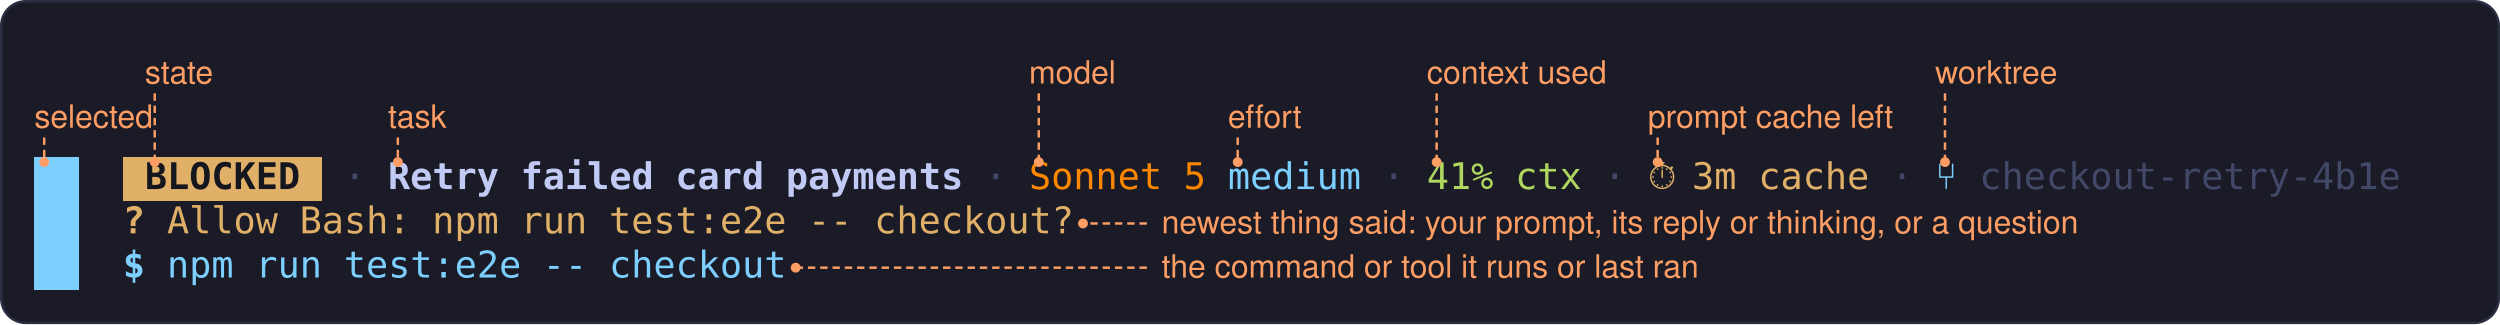
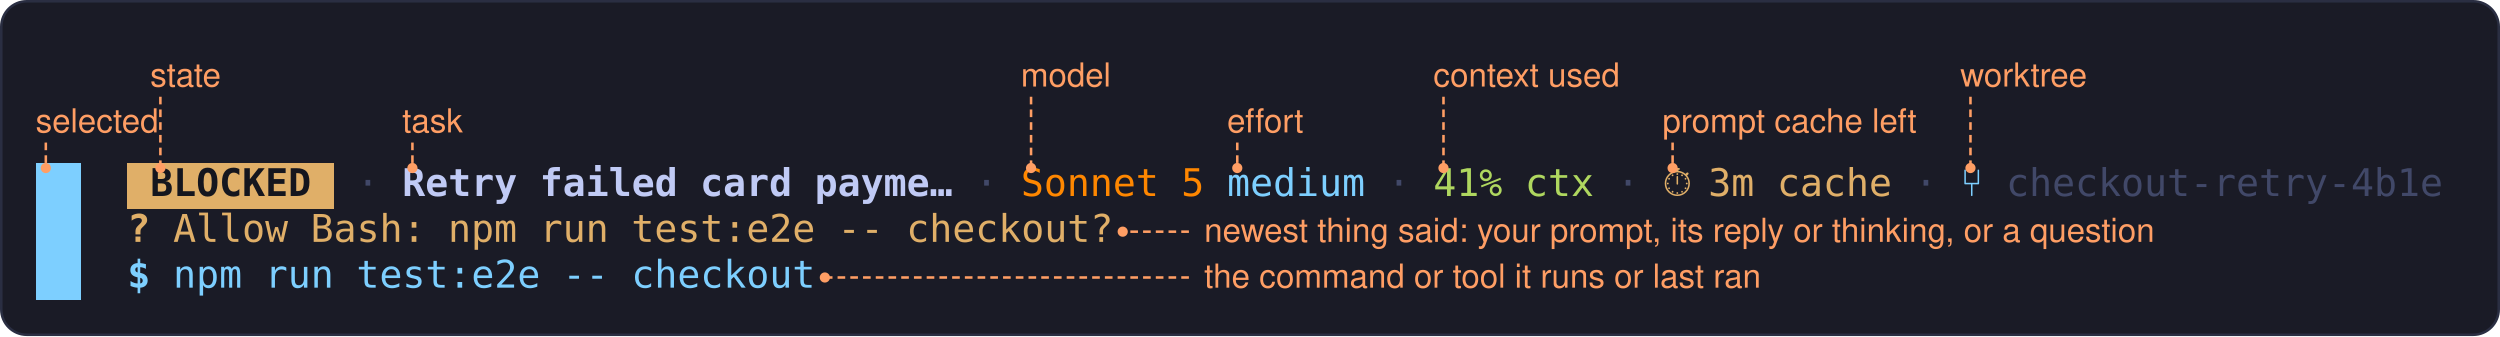
- <svg xmlns="http://www.w3.org/2000/svg" width="1018" height="132" viewBox="0 0 1018 132">
-   <rect x="0.5" y="0.5" width="1017" height="131" rx="10" fill="#1a1b26" stroke="#2a2e42" />
+ <svg xmlns="http://www.w3.org/2000/svg" width="982" height="132" viewBox="0 0 982 132">
+   <rect x="0.5" y="0.5" width="981" height="131" rx="10" fill="#1a1b26" stroke="#2a2e42" />
  <g transform="translate(14 64)" font-family="ui-monospace, SFMono-Regular, Menlo, Consolas, 'DejaVu Sans Mono', 'Liberation Mono', monospace" font-size="15">
    <rect x="36" y="0" width="81" height="18" fill="#e0af68" shape-rendering="crispEdges" />
    <rect x="0" y="0" width="9" height="18" fill="#7dcfff" shape-rendering="crispEdges" />
    <rect x="9" y="0" width="9" height="18" fill="#7dcfff" shape-rendering="crispEdges" />
    <text x="45 54 63 72 81 90 99" y="13" fill="#15161e" font-weight="bold">BLOCKED</text>
    <text x="126" y="13" fill="#414868">·</text>
    <text x="144 153 162 171 180" y="13" fill="#c0caf5" font-weight="bold">Retry</text>
    <text x="198 207 216 225 234 243" y="13" fill="#c0caf5" font-weight="bold">failed</text>
    <text x="261 270 279 288" y="13" fill="#c0caf5" font-weight="bold">card</text>
-     <text x="306 315 324 333 342 351 360 369" y="13" fill="#c0caf5" font-weight="bold">payments</text>
-     <text x="387" y="13" fill="#414868">·</text>
-     <text x="405 414 423 432 441 450" y="13" fill="#ff8700">Sonnet</text>
-     <text x="468" y="13" fill="#ff8700">5</text>
-     <text x="486 495 504 513 522 531" y="13" fill="#7dcfff">medium</text>
-     <text x="549" y="13" fill="#414868">·</text>
-     <text x="567 576 585" y="13" fill="#afd75f">41%</text>
-     <text x="603 612 621" y="13" fill="#afd75f">ctx</text>
-     <text x="639" y="13" fill="#414868">·</text>
-     <text x="657" y="13" fill="#e0af68">⏱</text>
-     <text x="675 684" y="13" fill="#e0af68">3m</text>
-     <text x="702 711 720 729 738" y="13" fill="#e0af68">cache</text>
-     <text x="756" y="13" fill="#414868">·</text>
-     <text x="774" y="13" fill="#7dcfff">⑂</text>
-     <text x="792 801 810 819 828 837 846 855 864 873 882 891 900 909 918 927 936 945 954" y="13" fill="#414868">checkout-retry-4b1e</text>
+     <text x="306 315 324 333 342 351" y="13" fill="#c0caf5" font-weight="bold">payme…</text>
+     <text x="369" y="13" fill="#414868">·</text>
+     <text x="387 396 405 414 423 432" y="13" fill="#ff8700">Sonnet</text>
+     <text x="450" y="13" fill="#ff8700">5</text>
+     <text x="468 477 486 495 504 513" y="13" fill="#7dcfff">medium</text>
+     <text x="531" y="13" fill="#414868">·</text>
+     <text x="549 558 567" y="13" fill="#afd75f">41%</text>
+     <text x="585 594 603" y="13" fill="#afd75f">ctx</text>
+     <text x="621" y="13" fill="#414868">·</text>
+     <text x="639" y="13" fill="#e0af68">⏱</text>
+     <text x="657 666" y="13" fill="#e0af68">3m</text>
+     <text x="684 693 702 711 720" y="13" fill="#e0af68">cache</text>
+     <text x="738" y="13" fill="#414868">·</text>
+     <text x="756" y="13" fill="#7dcfff">⑂</text>
+     <text x="774 783 792 801 810 819 828 837 846 855 864 873 882 891 900 909 918 927 936" y="13" fill="#414868">checkout-retry-4b1e</text>
    <rect x="0" y="18" width="9" height="18" fill="#7dcfff" shape-rendering="crispEdges" />
    <rect x="9" y="18" width="9" height="18" fill="#7dcfff" shape-rendering="crispEdges" />
    <text x="36" y="31" fill="#e0af68" font-weight="bold">?</text>
    <text x="54 63 72 81 90" y="31" fill="#e0af68">Allow</text>
    <text x="108 117 126 135 144" y="31" fill="#e0af68">Bash:</text>
    <text x="162 171 180" y="31" fill="#e0af68">npm</text>
    <text x="198 207 216" y="31" fill="#e0af68">run</text>
    <text x="234 243 252 261 270 279 288 297" y="31" fill="#e0af68">test:e2e</text>
    <text x="315 324" y="31" fill="#e0af68">--</text>
    <text x="342 351 360 369 378 387 396 405 414" y="31" fill="#e0af68">checkout?</text>
    <rect x="0" y="36" width="9" height="18" fill="#7dcfff" shape-rendering="crispEdges" />
    <rect x="9" y="36" width="9" height="18" fill="#7dcfff" shape-rendering="crispEdges" />
    <text x="36" y="49" fill="#7dcfff" font-weight="bold">$</text>
    <text x="54 63 72" y="49" fill="#7dcfff">npm</text>
    <text x="90 99 108" y="49" fill="#7dcfff">run</text>
    <text x="126 135 144 153 162 171 180 189" y="49" fill="#7dcfff">test:e2e</text>
    <text x="207 216" y="49" fill="#7dcfff">--</text>
    <text x="234 243 252 261 270 279 288 297" y="49" fill="#7dcfff">checkout</text>
    <g transform="translate(0 -12)">
      <text x="0" y="0" fill="#ff9e64" font-family="-apple-system, 'Segoe UI', Helvetica, Arial, sans-serif" font-size="13">selected</text>
    </g>
    <path d="M4 -8V2" stroke="#ff9e64" stroke-width="1" stroke-dasharray="3 2" />
    <circle cx="4" cy="2" r="2" fill="#ff9e64" />
    <g transform="translate(0 -30)">
      <text x="45" y="0" fill="#ff9e64" font-family="-apple-system, 'Segoe UI', Helvetica, Arial, sans-serif" font-size="13">state</text>
    </g>
    <path d="M49 -26V2" stroke="#ff9e64" stroke-width="1" stroke-dasharray="3 2" />
    <circle cx="49" cy="2" r="2" fill="#ff9e64" />
    <g transform="translate(0 -12)">
      <text x="144" y="0" fill="#ff9e64" font-family="-apple-system, 'Segoe UI', Helvetica, Arial, sans-serif" font-size="13">task</text>
    </g>
    <path d="M148 -8V2" stroke="#ff9e64" stroke-width="1" stroke-dasharray="3 2" />
    <circle cx="148" cy="2" r="2" fill="#ff9e64" />
    <g transform="translate(0 -30)">
-       <text x="405" y="0" fill="#ff9e64" font-family="-apple-system, 'Segoe UI', Helvetica, Arial, sans-serif" font-size="13">model</text>
+       <text x="387" y="0" fill="#ff9e64" font-family="-apple-system, 'Segoe UI', Helvetica, Arial, sans-serif" font-size="13">model</text>
    </g>
-     <path d="M409 -26V2" stroke="#ff9e64" stroke-width="1" stroke-dasharray="3 2" />
-     <circle cx="409" cy="2" r="2" fill="#ff9e64" />
+     <path d="M391 -26V2" stroke="#ff9e64" stroke-width="1" stroke-dasharray="3 2" />
+     <circle cx="391" cy="2" r="2" fill="#ff9e64" />
    <g transform="translate(0 -12)">
-       <text x="486" y="0" fill="#ff9e64" font-family="-apple-system, 'Segoe UI', Helvetica, Arial, sans-serif" font-size="13">effort</text>
+       <text x="468" y="0" fill="#ff9e64" font-family="-apple-system, 'Segoe UI', Helvetica, Arial, sans-serif" font-size="13">effort</text>
    </g>
-     <path d="M490 -8V2" stroke="#ff9e64" stroke-width="1" stroke-dasharray="3 2" />
-     <circle cx="490" cy="2" r="2" fill="#ff9e64" />
+     <path d="M472 -8V2" stroke="#ff9e64" stroke-width="1" stroke-dasharray="3 2" />
+     <circle cx="472" cy="2" r="2" fill="#ff9e64" />
    <g transform="translate(0 -30)">
-       <text x="567" y="0" fill="#ff9e64" font-family="-apple-system, 'Segoe UI', Helvetica, Arial, sans-serif" font-size="13">context used</text>
+       <text x="549" y="0" fill="#ff9e64" font-family="-apple-system, 'Segoe UI', Helvetica, Arial, sans-serif" font-size="13">context used</text>
    </g>
-     <path d="M571 -26V2" stroke="#ff9e64" stroke-width="1" stroke-dasharray="3 2" />
-     <circle cx="571" cy="2" r="2" fill="#ff9e64" />
+     <path d="M553 -26V2" stroke="#ff9e64" stroke-width="1" stroke-dasharray="3 2" />
+     <circle cx="553" cy="2" r="2" fill="#ff9e64" />
    <g transform="translate(0 -12)">
-       <text x="657" y="0" fill="#ff9e64" font-family="-apple-system, 'Segoe UI', Helvetica, Arial, sans-serif" font-size="13">prompt cache left</text>
+       <text x="639" y="0" fill="#ff9e64" font-family="-apple-system, 'Segoe UI', Helvetica, Arial, sans-serif" font-size="13">prompt cache left</text>
    </g>
-     <path d="M661 -8V2" stroke="#ff9e64" stroke-width="1" stroke-dasharray="3 2" />
-     <circle cx="661" cy="2" r="2" fill="#ff9e64" />
+     <path d="M643 -8V2" stroke="#ff9e64" stroke-width="1" stroke-dasharray="3 2" />
+     <circle cx="643" cy="2" r="2" fill="#ff9e64" />
    <g transform="translate(0 -30)">
-       <text x="774" y="0" fill="#ff9e64" font-family="-apple-system, 'Segoe UI', Helvetica, Arial, sans-serif" font-size="13">worktree</text>
+       <text x="756" y="0" fill="#ff9e64" font-family="-apple-system, 'Segoe UI', Helvetica, Arial, sans-serif" font-size="13">worktree</text>
    </g>
-     <path d="M778 -26V2" stroke="#ff9e64" stroke-width="1" stroke-dasharray="3 2" />
-     <circle cx="778" cy="2" r="2" fill="#ff9e64" />
+     <path d="M760 -26V2" stroke="#ff9e64" stroke-width="1" stroke-dasharray="3 2" />
+     <circle cx="760" cy="2" r="2" fill="#ff9e64" />
    <path d="M453 27L427 27" stroke="#ff9e64" stroke-width="1" stroke-dasharray="3 2" />
    <circle cx="427" cy="27" r="2" fill="#ff9e64" />
    <text x="459" y="31" fill="#ff9e64" font-family="-apple-system, 'Segoe UI', Helvetica, Arial, sans-serif" font-size="13">newest thing said: your prompt, its reply or thinking, or a question</text>
    <path d="M453 45L310 45" stroke="#ff9e64" stroke-width="1" stroke-dasharray="3 2" />
    <circle cx="310" cy="45" r="2" fill="#ff9e64" />
    <text x="459" y="49" fill="#ff9e64" font-family="-apple-system, 'Segoe UI', Helvetica, Arial, sans-serif" font-size="13">the command or tool it runs or last ran</text>
  </g>
</svg>
